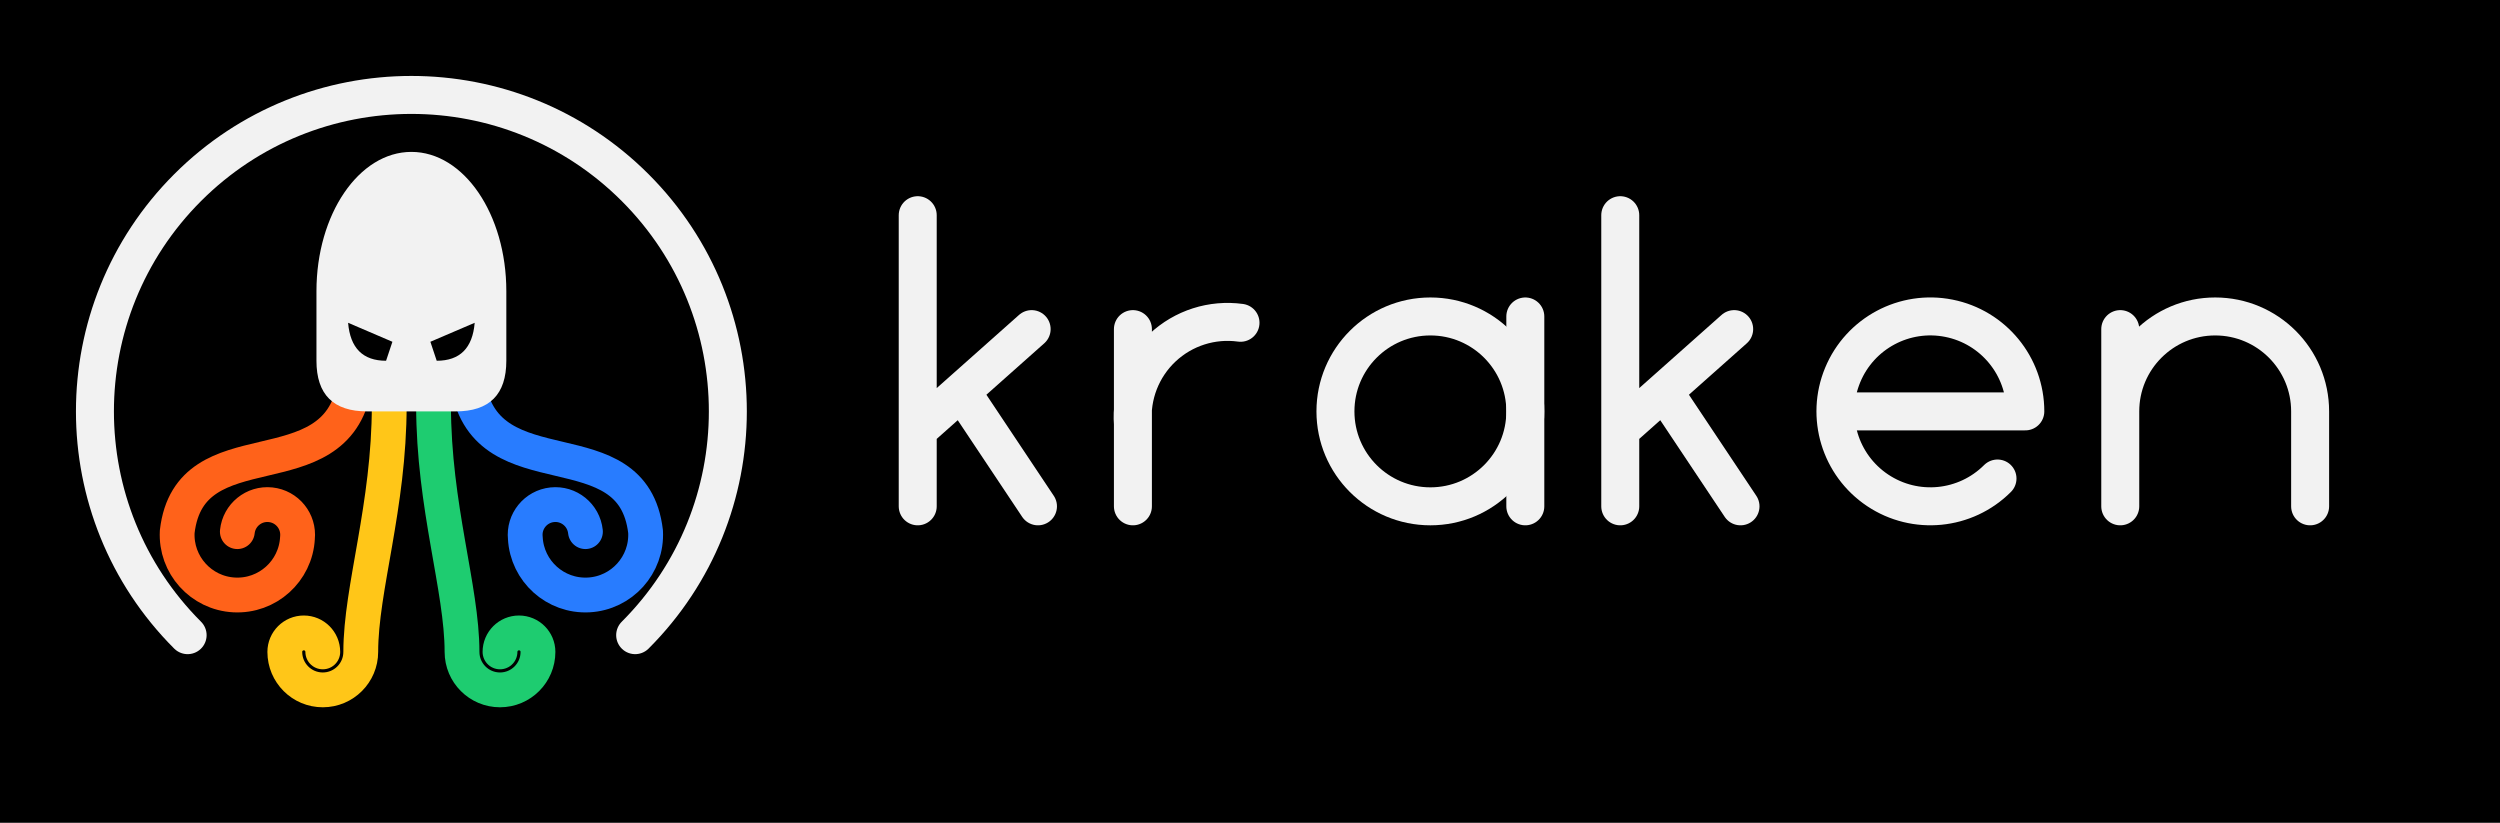
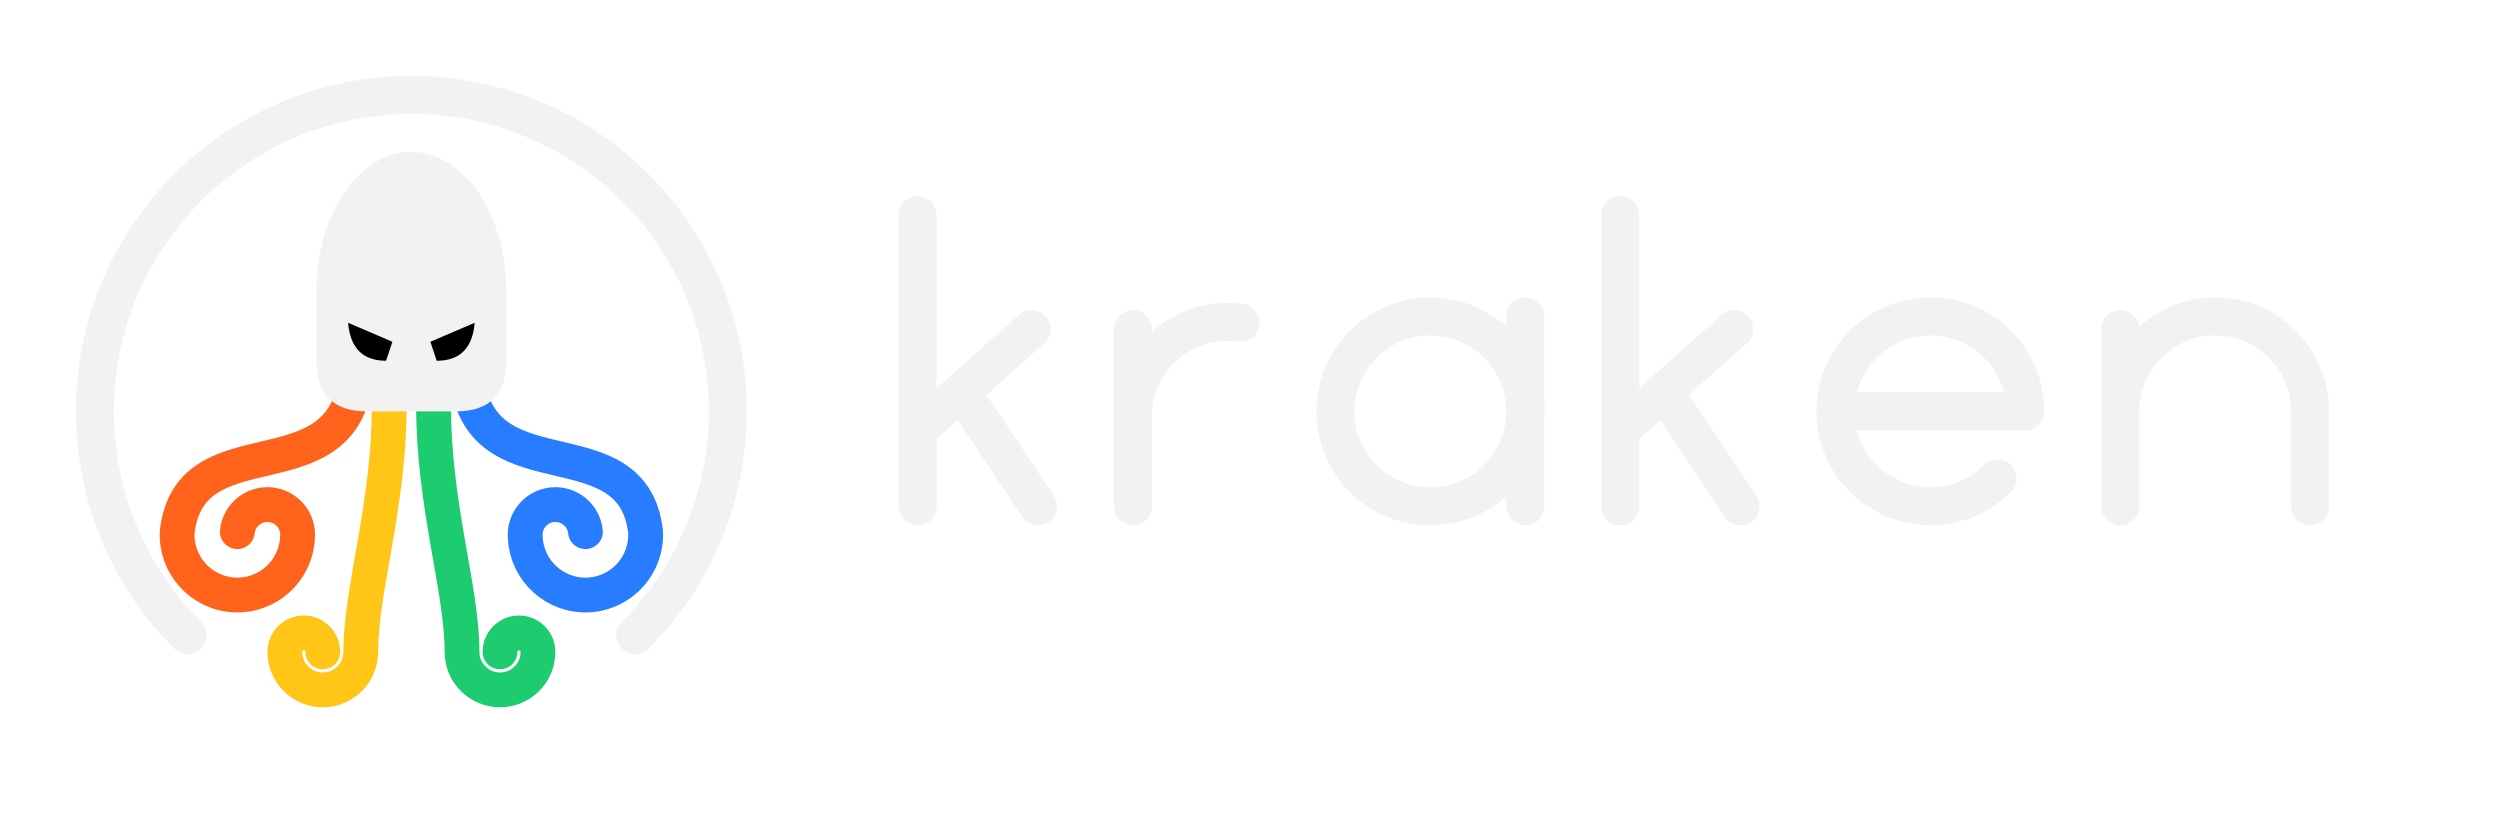
<svg xmlns="http://www.w3.org/2000/svg" viewBox="0 0 790 260" width="790" height="260" role="img" aria-label="Kraken">
-   <rect width="790" height="260" fill="#000" />
  <path d="M59.29 200.71 A100 100 0 1 1 200.71 200.71" fill="none" stroke="#F2F2F2" stroke-width="12" stroke-linecap="round" />
  <path d="M112.00 122.00 C106.00 156.00 60.00 134.00 56.00 168.00 A19 19 0 0 0 94.00 170.00 A9.5 9.5 0 0 0 75.00 168.00" fill="none" stroke="#FF621A" stroke-width="11" stroke-linecap="round" stroke-linejoin="round" />
  <path d="M123.00 128.00 C123.00 160.00 114.00 186.00 114.00 206.00 A12 12 0 0 1 90.00 206.00 A6 6 0 0 1 102.00 206.00" fill="none" stroke="#FFC618" stroke-width="11" stroke-linecap="round" stroke-linejoin="round" />
  <path d="M137.00 128.00 C137.00 160.00 146.00 186.00 146.00 206.00 A12 12 0 0 0 170.00 206.00 A6 6 0 0 0 158.00 206.00" fill="none" stroke="#1ECC70" stroke-width="11" stroke-linecap="round" stroke-linejoin="round" />
  <path d="M148.00 122.00 C154.00 156.00 200.00 134.00 204.00 168.00 A19 19 0 0 1 166.00 170.00 A9.5 9.5 0 0 1 185.00 168.00" fill="none" stroke="#287CFF" stroke-width="11" stroke-linecap="round" stroke-linejoin="round" />
  <path d="M100.00 114.00 L100.00 92.00 A30 44 0 0 1 160.00 92.00 L160.00 114.00 Q160.00 130.00 144.00 130.00 L116.00 130.00 Q100.00 130.00 100.00 114.00 Z" fill="#F2F2F2" />
  <path d="M110.00 102.00 L124.00 108.00 L122.00 114.00 Q111.00 114.00 110.00 102.00 Z" fill="#000" />
  <path d="M150.00 102.00 L136.00 108.00 L138.00 114.00 Q149.00 114.00 150.00 102.00 Z" fill="#000" />
  <path d="M290 68 L290 160 M326 104 L290 136 M304 124 L328 160" fill="none" stroke="#F2F2F2" stroke-width="12" stroke-linecap="round" stroke-linejoin="round" />
  <path d="M358 104 L358 160 M358 134 A30 30 0 0 1 392 102" fill="none" stroke="#F2F2F2" stroke-width="12" stroke-linecap="round" stroke-linejoin="round" />
  <circle cx="452" cy="130" r="30" fill="none" stroke="#F2F2F2" stroke-width="12" stroke-linecap="round" stroke-linejoin="round" />
  <path d="M482 100 L482 160" fill="none" stroke="#F2F2F2" stroke-width="12" stroke-linecap="round" stroke-linejoin="round" />
  <path d="M512 68 L512 160 M548 104 L512 136 M526 124 L550 160" fill="none" stroke="#F2F2F2" stroke-width="12" stroke-linecap="round" stroke-linejoin="round" />
  <path d="M580 130 L640 130 A30 30 0 1 0 631.21 151.21" fill="none" stroke="#F2F2F2" stroke-width="12" stroke-linecap="round" stroke-linejoin="round" />
  <path d="M670 104 L670 160 M670 130 A30 30 0 0 1 730 130 L730 160" fill="none" stroke="#F2F2F2" stroke-width="12" stroke-linecap="round" stroke-linejoin="round" />
</svg>
